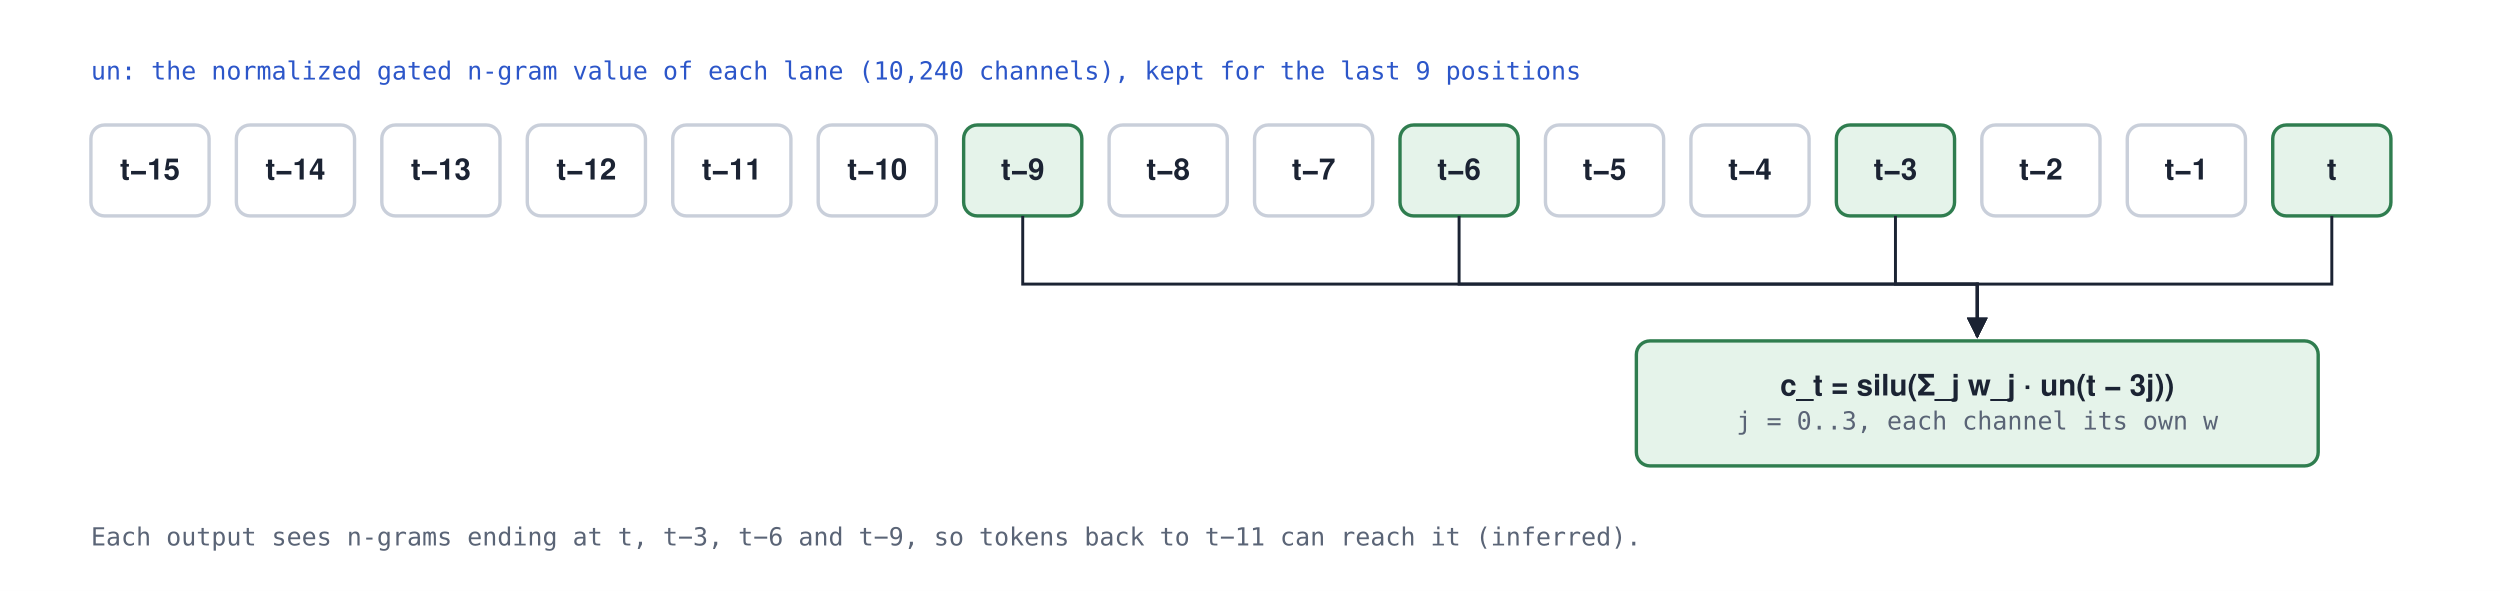
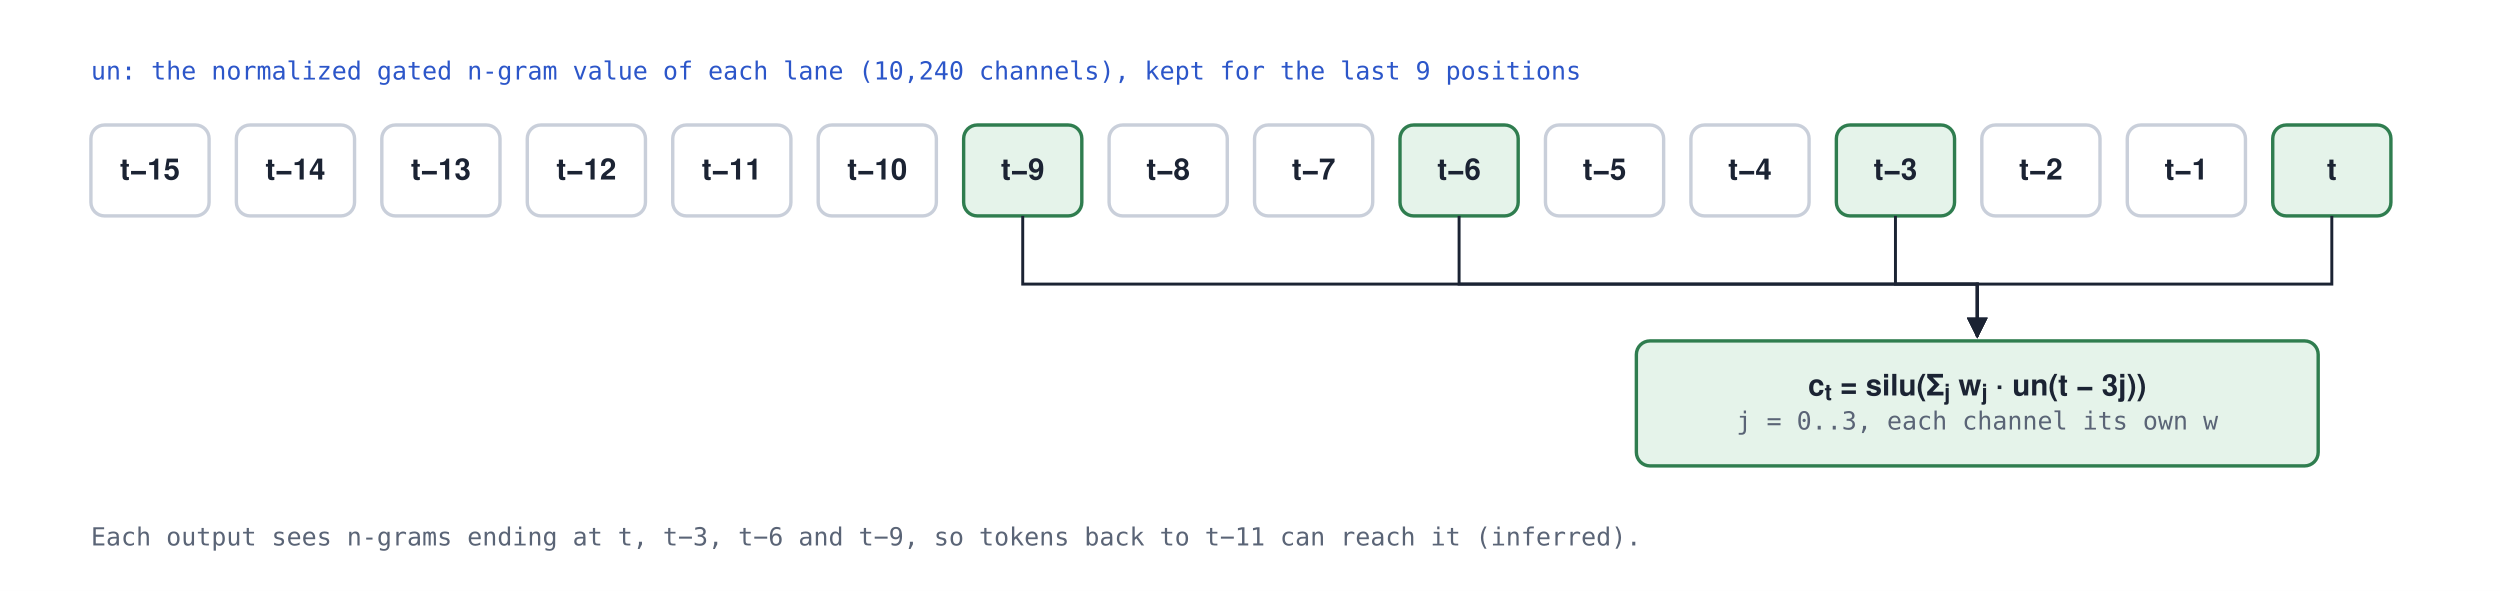
<svg xmlns="http://www.w3.org/2000/svg" viewBox="0 0 1100 260" role="img" aria-label="Dilated convolution over the n-gram stream: at position t, each of the 10,240 channels sums its own four learned weights times the normalized gated values at t, t minus 3, t minus 6 and t minus 9, then applies silu">
  <rect width="100%" height="100%" fill="#ffffff" />
  <style>rect.ok{fill:#e5f3ea;stroke:#2f7d4f;stroke-width:1.5}rect.ref{fill:#fbf0dc;stroke:#a86a12;stroke-width:1.5;stroke-dasharray:5 3}rect.mix{fill:#e5f3ea;stroke:#a86a12;stroke-width:1.5;stroke-dasharray:5 3}rect.wt{fill:#eceefa;stroke:#5b5f9e;stroke-width:1.5}rect.dat{fill:#fff;stroke:#c9cfda;stroke-width:1.5}rect.host2{fill:#eef0f3;stroke:#6b7280;stroke-width:1.5}rect.st{fill:#fbf0dc;stroke:#a86a12;stroke-width:1.5}rect.spec{fill:none;stroke:#5a6476;stroke-width:1.5;stroke-dasharray:3 3}rect.bar{fill:#2c56c9}rect.bar2{fill:#b0245e}text.tm{font:600 11px Menlo,monospace;fill:#b0245e}rect.grp{fill:none;stroke:#5a6476;stroke-width:1;stroke-dasharray:2 4}text{fill:#1b2333}text.t{font:600 13px Helvetica,Arial,sans-serif}text.m{font:11px Menlo,monospace;fill:#5a6476}text.al{font:11px Menlo,monospace;fill:#2c56c9}text.gt{font:600 13px Helvetica,Arial,sans-serif;fill:#5a6476}polyline.ar{fill:none;stroke:#1b2333;stroke-width:1.3}polyline.dash{stroke-dasharray:6 4;stroke:#2c56c9}.ahp{fill:#1b2333}</style>
  <defs>
    <marker id="ah8" viewBox="0 0 10 10" refX="9" refY="5" markerWidth="7" markerHeight="7" orient="auto-start-reverse">
      <path d="M0,0 L10,5 L0,10 z" class="ahp" />
    </marker>
  </defs>
  <rect class="dat" x="40" y="55" width="52" height="40" rx="6" />
  <text class="t" x="66.0" y="79.0" text-anchor="middle">t−15</text>
  <rect class="dat" x="104" y="55" width="52" height="40" rx="6" />
  <text class="t" x="130.0" y="79.0" text-anchor="middle">t−14</text>
  <rect class="dat" x="168" y="55" width="52" height="40" rx="6" />
  <text class="t" x="194.0" y="79.0" text-anchor="middle">t−13</text>
  <rect class="dat" x="232" y="55" width="52" height="40" rx="6" />
  <text class="t" x="258.0" y="79.0" text-anchor="middle">t−12</text>
  <rect class="dat" x="296" y="55" width="52" height="40" rx="6" />
  <text class="t" x="322.0" y="79.0" text-anchor="middle">t−11</text>
  <rect class="dat" x="360" y="55" width="52" height="40" rx="6" />
  <text class="t" x="386.0" y="79.0" text-anchor="middle">t−10</text>
  <rect class="ok" x="424" y="55" width="52" height="40" rx="6" />
  <text class="t" x="450.0" y="79.0" text-anchor="middle">t−9</text>
  <polyline class="ar" points="450,95 450,125 870,125 870,148" marker-end="url(#ah8)" />
  <rect class="dat" x="488" y="55" width="52" height="40" rx="6" />
  <text class="t" x="514.0" y="79.0" text-anchor="middle">t−8</text>
  <rect class="dat" x="552" y="55" width="52" height="40" rx="6" />
  <text class="t" x="578.0" y="79.0" text-anchor="middle">t−7</text>
  <rect class="ok" x="616" y="55" width="52" height="40" rx="6" />
  <text class="t" x="642.0" y="79.0" text-anchor="middle">t−6</text>
  <polyline class="ar" points="642,95 642,125 870,125 870,148" marker-end="url(#ah8)" />
  <rect class="dat" x="680" y="55" width="52" height="40" rx="6" />
  <text class="t" x="706.0" y="79.0" text-anchor="middle">t−5</text>
  <rect class="dat" x="744" y="55" width="52" height="40" rx="6" />
  <text class="t" x="770.0" y="79.0" text-anchor="middle">t−4</text>
  <rect class="ok" x="808" y="55" width="52" height="40" rx="6" />
  <text class="t" x="834.0" y="79.0" text-anchor="middle">t−3</text>
  <polyline class="ar" points="834,95 834,125 870,125 870,148" marker-end="url(#ah8)" />
  <rect class="dat" x="872" y="55" width="52" height="40" rx="6" />
  <text class="t" x="898.0" y="79.0" text-anchor="middle">t−2</text>
  <rect class="dat" x="936" y="55" width="52" height="40" rx="6" />
  <text class="t" x="962.0" y="79.0" text-anchor="middle">t−1</text>
  <rect class="ok" x="1000" y="55" width="52" height="40" rx="6" />
  <text class="t" x="1026.0" y="79.0" text-anchor="middle">t</text>
  <polyline class="ar" points="1026,95 1026,125 870,125 870,148" marker-end="url(#ah8)" />
  <rect class="ok" x="720" y="150" width="300" height="55" rx="6" />
-   <text class="t" x="870.0" y="174.0" text-anchor="middle">c_t = silu(Σ_j w_j · un(t − 3j))</text>
+   <text class="t" x="870.0" y="174.0" text-anchor="middle">c<tspan baseline-shift="sub" font-size="75%">t</tspan> = silu(Σ<tspan baseline-shift="sub" font-size="75%">j</tspan> w<tspan baseline-shift="sub" font-size="75%">j</tspan> · un(t − 3j))</text>
  <text class="m" x="870.0" y="189.0" text-anchor="middle">j = 0..3, each channel its own w</text>
  <text class="al" x="40" y="35" text-anchor="start">un: the normalized gated n-gram value of each lane (10,240 channels), kept for the last 9 positions</text>
  <text class="m" x="40" y="240" text-anchor="start">Each output sees n-grams ending at t, t−3, t−6 and t−9, so tokens back to t−11 can reach it (inferred).</text>
</svg>
